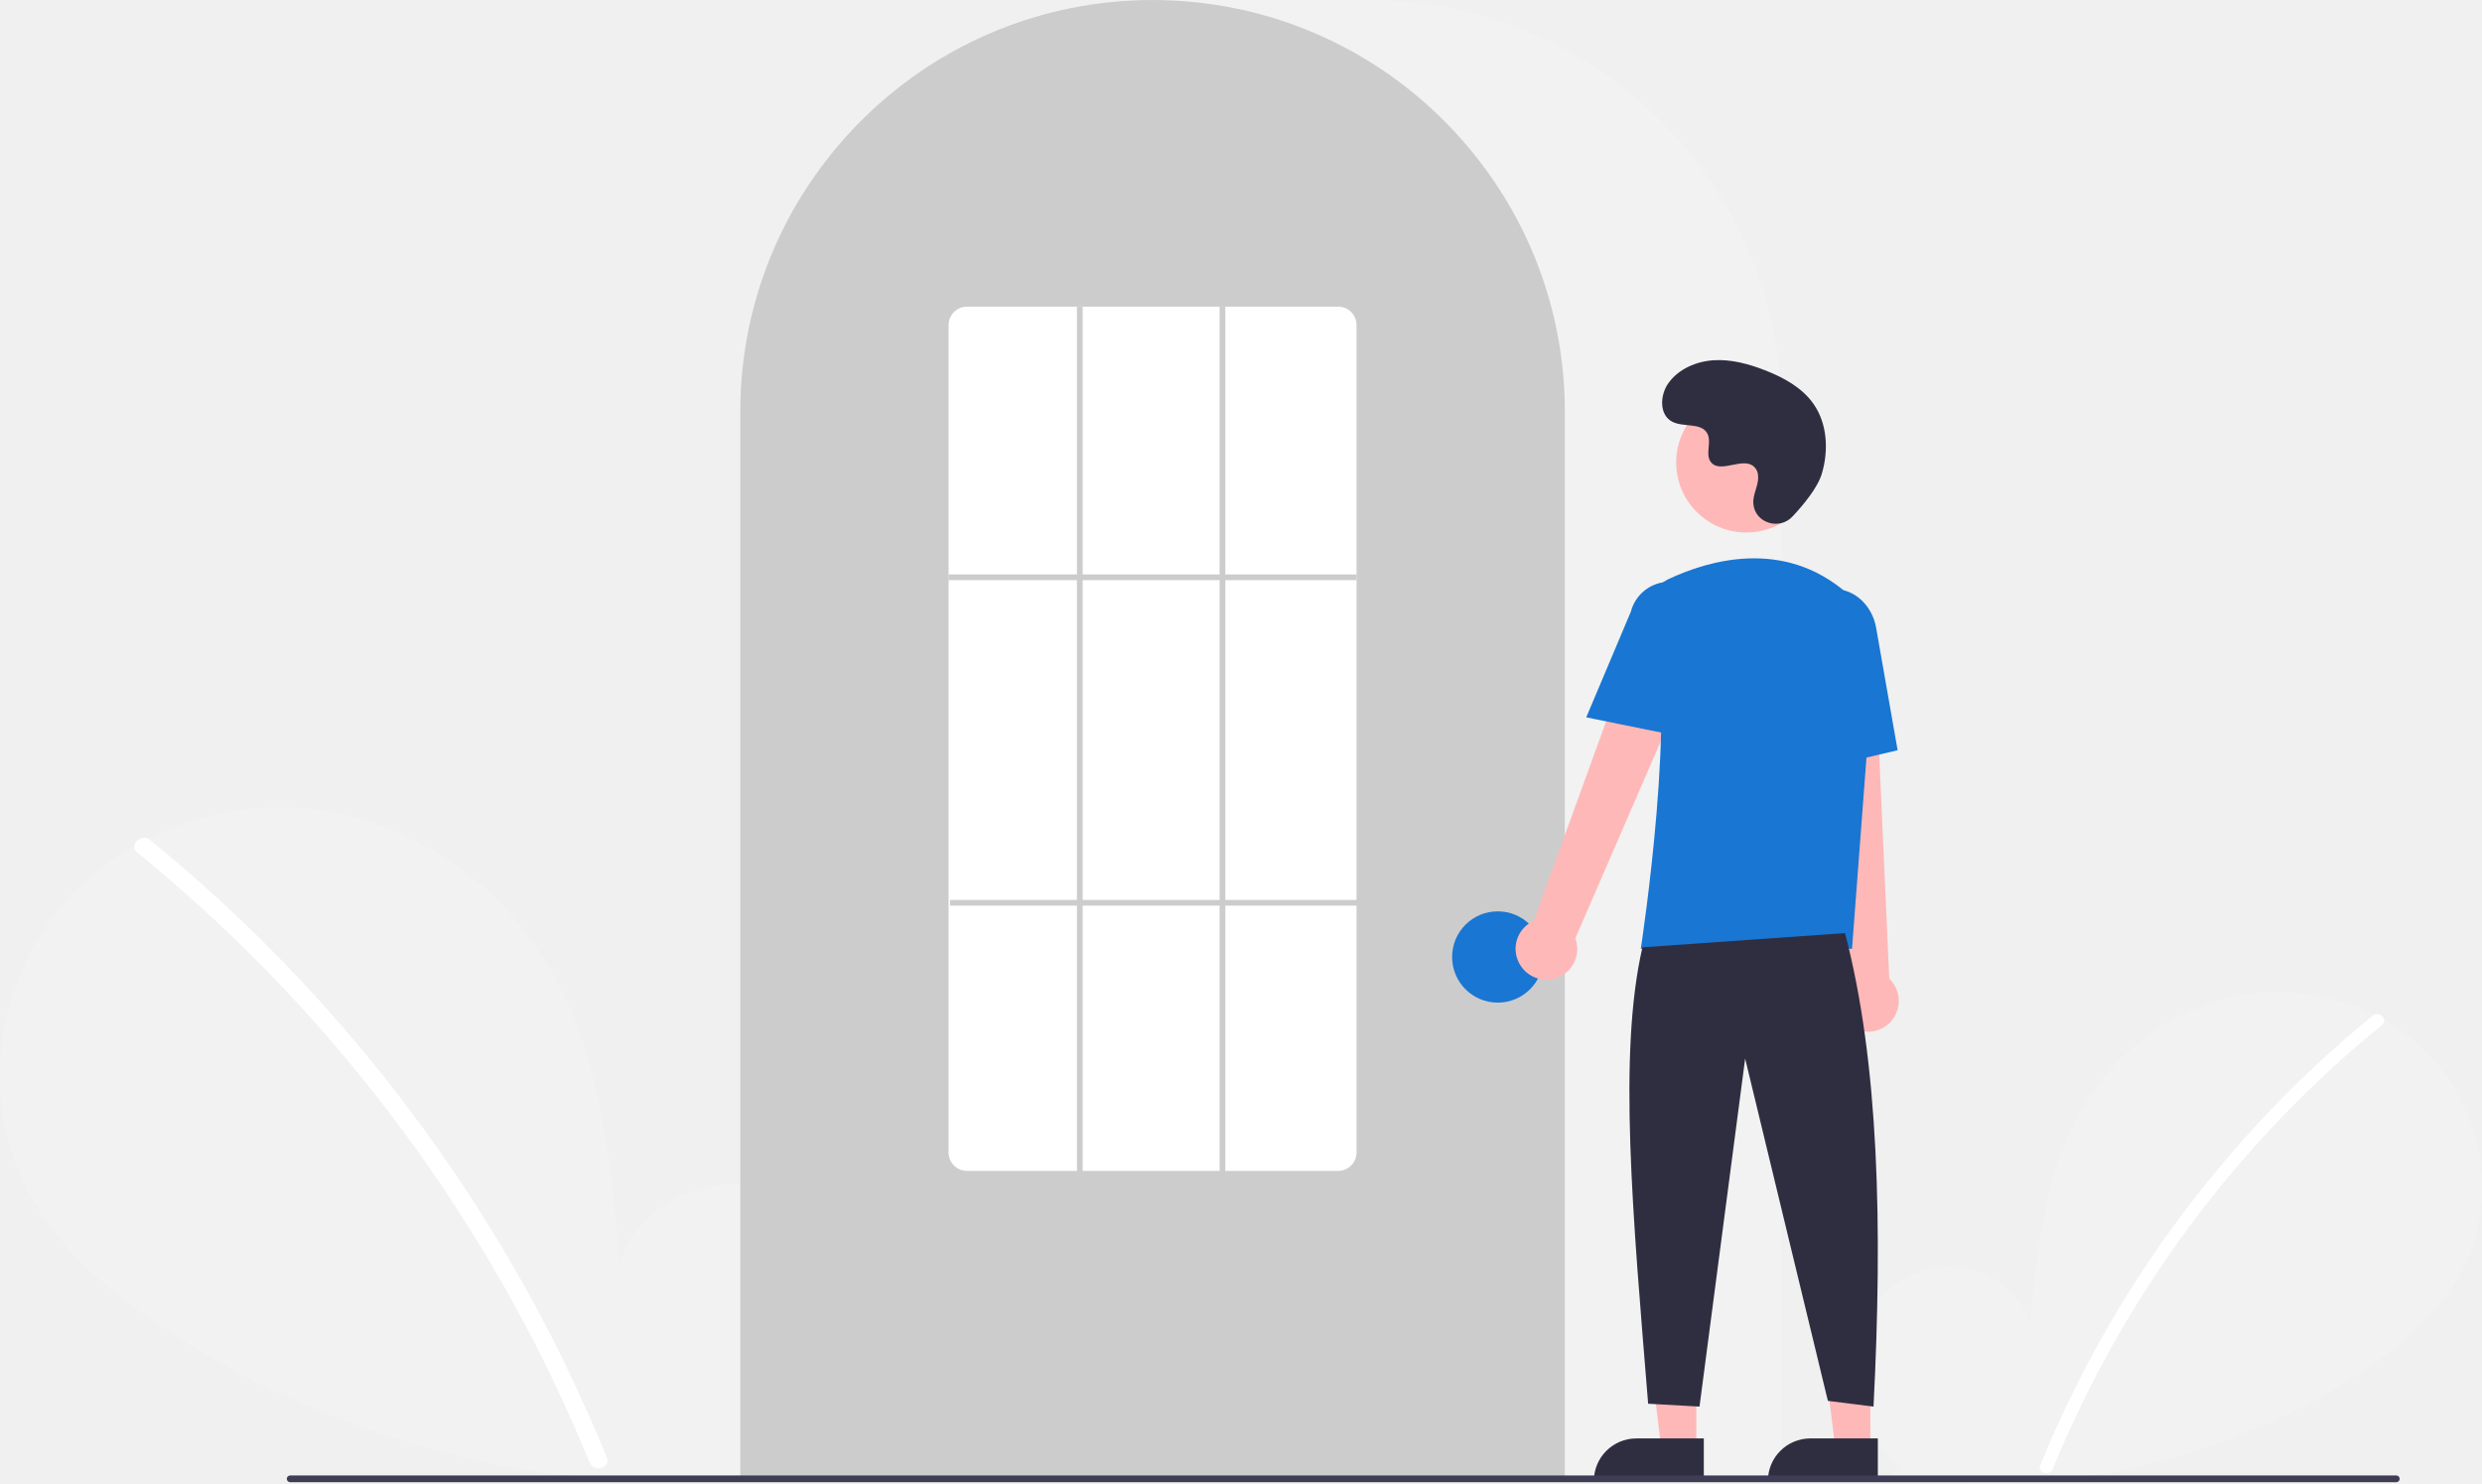
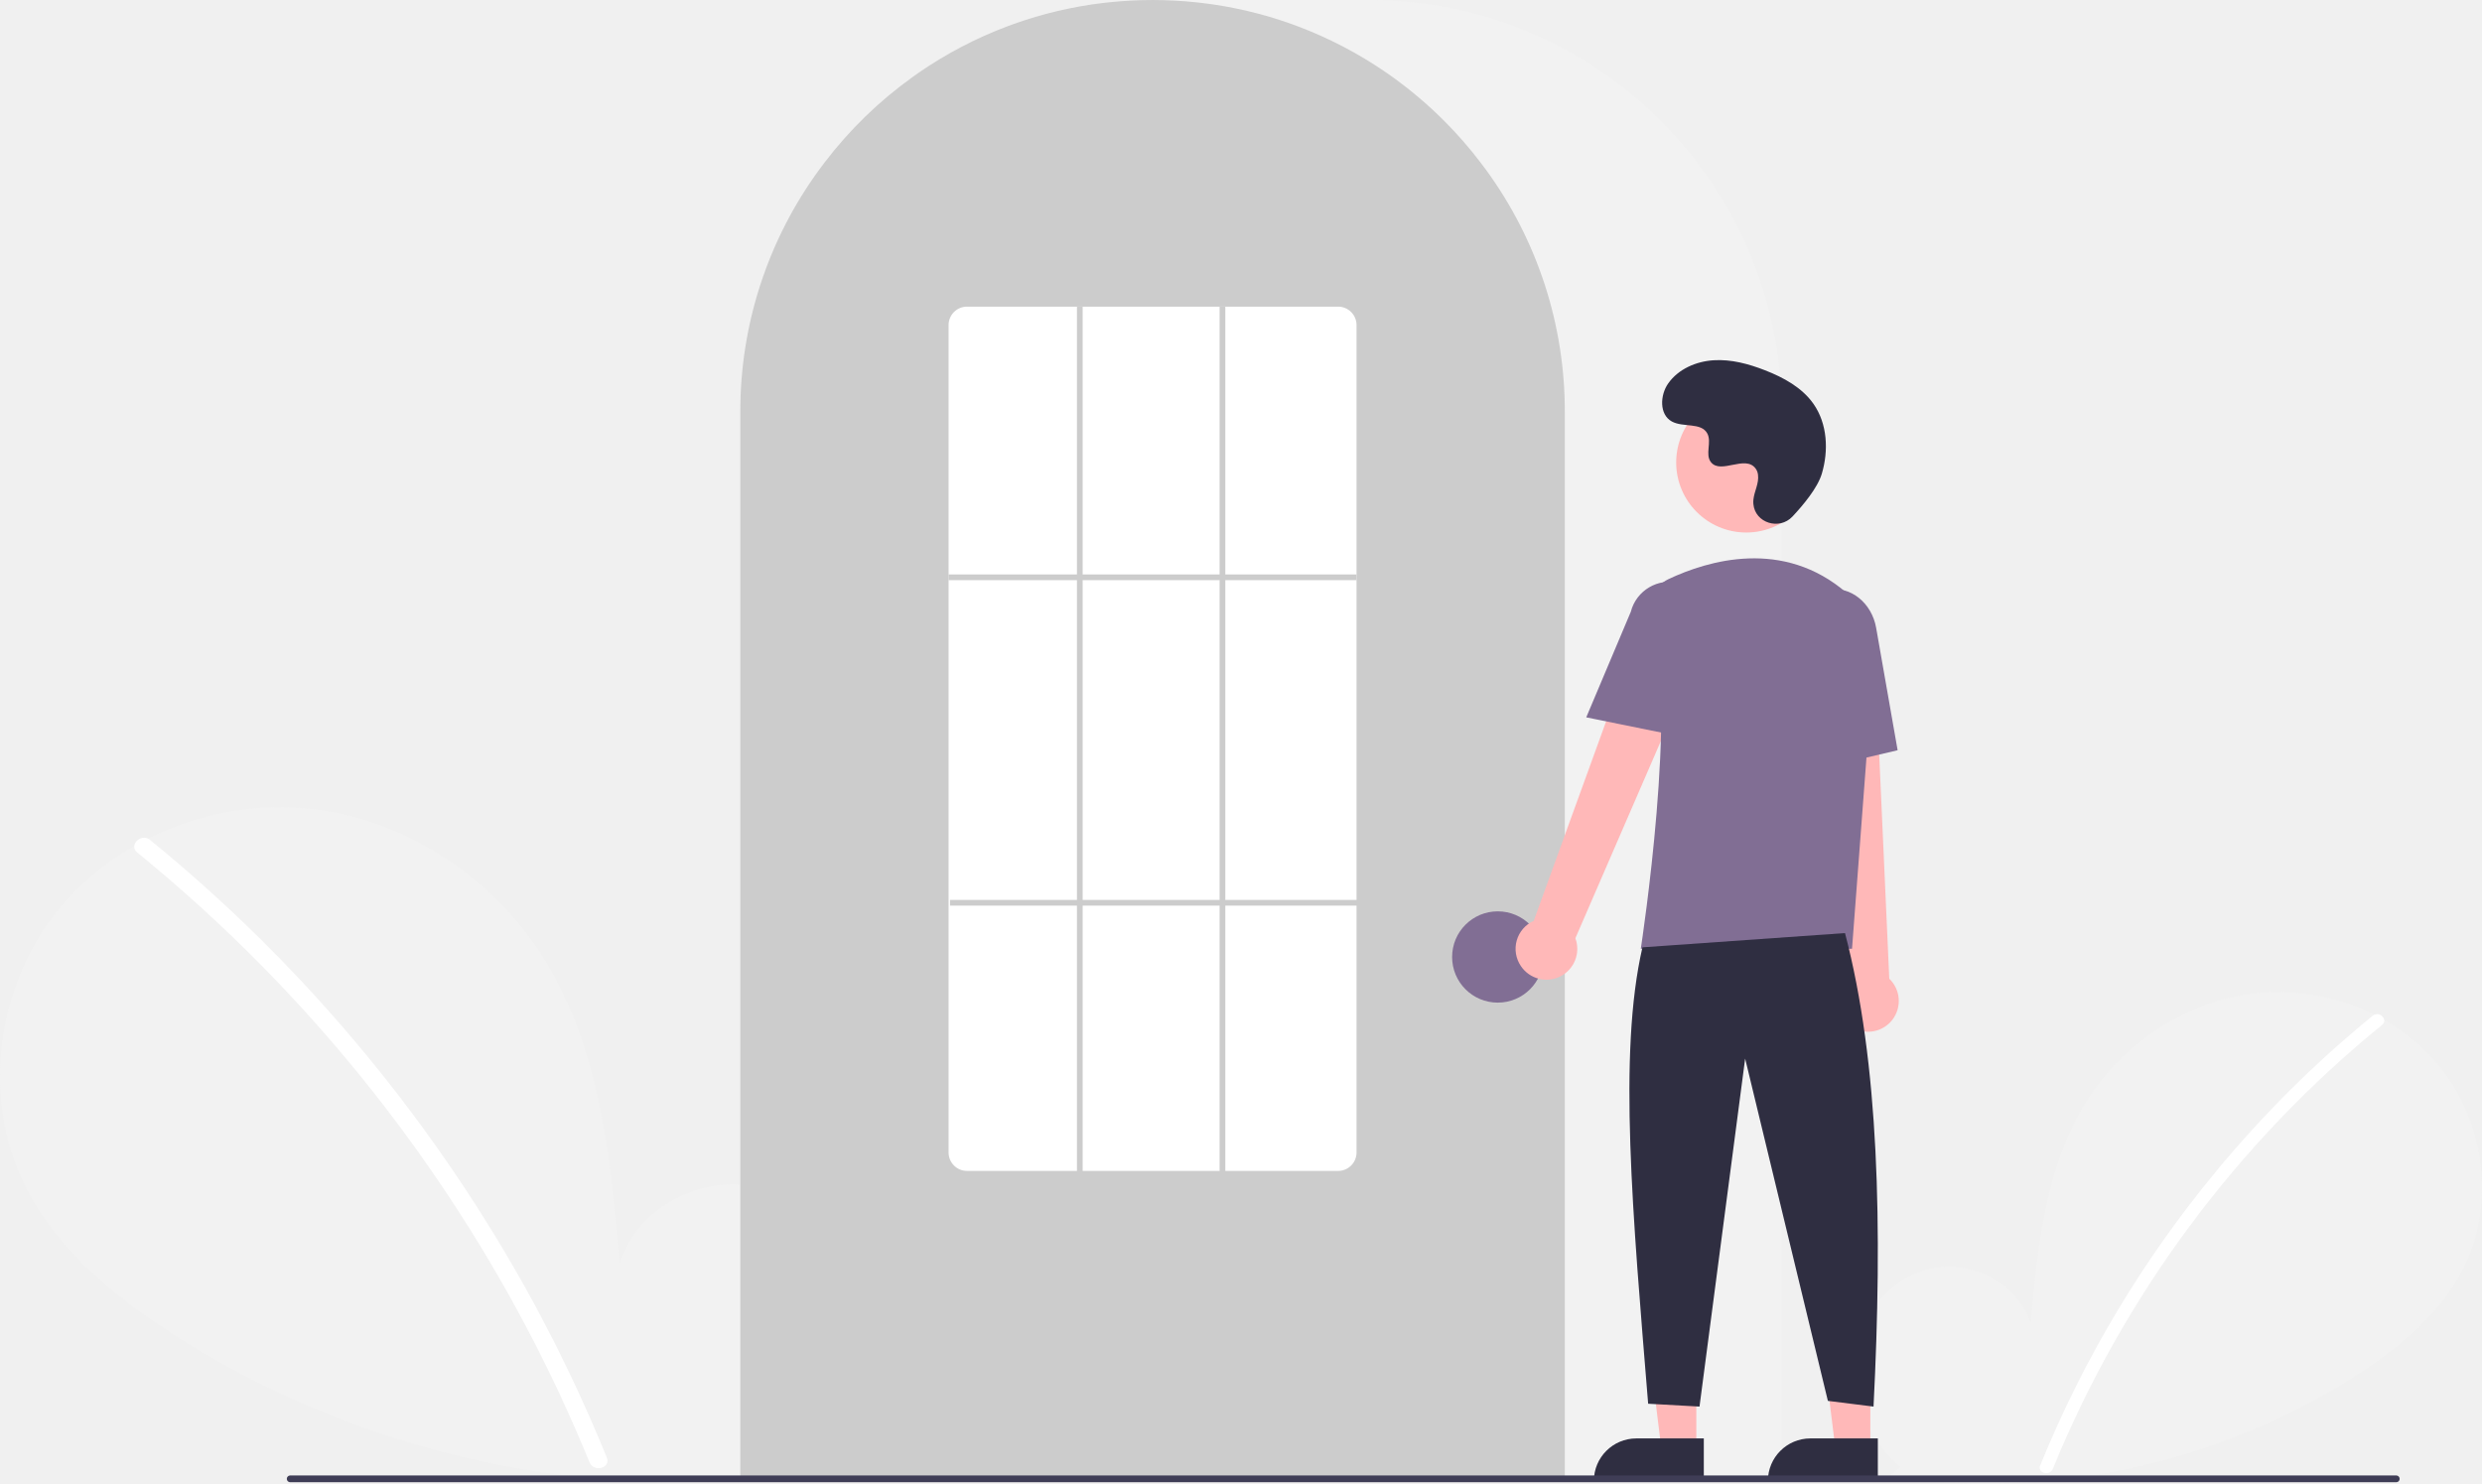
<svg xmlns="http://www.w3.org/2000/svg" data-name="Layer 1" width="870" height="520.139" viewBox="0 0 870 520.139">
  <path d="M831.092,704.187c-11.138-9.412-17.904-24.28-16.13-38.754s12.764-27.78,27.018-30.854,30.504,5.435,34.834,19.359c2.383-26.846,5.129-54.818,19.402-77.68,12.924-20.701,35.309-35.514,59.569-38.164s49.803,7.359,64.933,26.507,18.835,46.985,8.238,68.969c-7.806,16.195-22.188,28.247-37.257,38.052a240.452,240.452,0,0,1-164.454,35.977Z" transform="translate(-165 -189.9307)" fill="#f2f2f2" />
  <path d="M996.728,546.01a393.414,393.414,0,0,0-54.826,54.442,394.561,394.561,0,0,0-61.752,103.194c-1.112,2.725,3.313,3.911,4.412,1.216A392.342,392.342,0,0,1,999.963,549.245c2.284-1.86-.97-5.08-3.236-3.236Z" transform="translate(-165 -189.9307)" fill="#fff" />
  <path d="M445.067,701.63c15.299-12.927,24.591-33.348,22.154-53.228s-17.531-38.156-37.11-42.377-41.897,7.464-47.844,26.59c-3.273-36.873-7.044-75.292-26.648-106.693-17.751-28.433-48.497-48.778-81.818-52.418s-68.404,10.107-89.185,36.407-25.869,64.535-11.315,94.729c10.722,22.243,30.475,38.797,51.172,52.264,66.03,42.965,147.939,60.884,225.877,49.415" transform="translate(-165 -189.9307)" fill="#f2f2f2" />
  <path d="M217.567,484.373a540.355,540.355,0,0,1,75.304,74.777A548.076,548.076,0,0,1,352.257,647.04a545.835,545.835,0,0,1,25.43,53.846c1.527,3.743-4.55,5.372-6.06,1.671a536.36,536.36,0,0,0-49.009-92.727A539.734,539.734,0,0,0,256.889,528.632a538.441,538.441,0,0,0-43.766-39.815c-3.138-2.555,1.332-6.978,4.444-4.444Z" transform="translate(-165 -189.9307)" fill="#fff" />
  <path d="M789.5,708.931h-365v-374.5c0-79.678,64.822-144.5,144.5-144.5h76c79.677,0,144.5,64.822,144.5,144.5Z" transform="translate(-165 -189.9307)" fill="#f2f2f2" />
  <path d="M713.5,708.931h-289v-374.5a143.382,143.382,0,0,1,27.596-84.944c.664-.905,1.326-1.798,2.009-2.681a144.466,144.466,0,0,1,30.754-29.851c.66-.48,1.322-.952,1.994-1.423a144.16,144.16,0,0,1,31.472-16.459c.661-.25,1.334-.501,2.007-.742a144.02,144.02,0,0,1,31.108-7.336c.658-.09,1.333-.16,2.008-.23a146.288,146.288,0,0,1,31.105,0c.673.07,1.349.141,2.014.231a143.995,143.995,0,0,1,31.1,7.335c.673.241,1.346.492,2.009.743a143.799,143.799,0,0,1,31.106,16.216c.672.461,1.344.933,2.006,1.405a145.987,145.987,0,0,1,18.384,15.564,144.305,144.305,0,0,1,12.724,14.551c.681.88,1.343,1.773,2.005,2.677A143.382,143.382,0,0,1,713.5,334.431Z" transform="translate(-165 -189.9307)" fill="#ccc" />
-   <circle cx="525" cy="335.5" r="16" fill="#1976D2" />
+   <circle cx="525" cy="335.5" r="16" fill="#816E94" />
  <polygon points="594.599 507.783 582.339 507.783 576.506 460.495 594.601 460.496 594.599 507.783" fill="#ffb8b8" />
  <path d="M573.582,504.28h23.644a0,0,0,0,1,0,0v14.887a0,0,0,0,1,0,0H558.695a0,0,0,0,1,0,0v0a14.887,14.887,0,0,1,14.887-14.887Z" fill="#2f2e41" />
  <polygon points="655.599 507.783 643.339 507.783 637.506 460.495 655.601 460.496 655.599 507.783" fill="#ffb8b8" />
  <path d="M634.582,504.28h23.644a0,0,0,0,1,0,0v14.887a0,0,0,0,1,0,0H619.695a0,0,0,0,1,0,0v0a14.887,14.887,0,0,1,14.887-14.887Z" fill="#2f2e41" />
  <path d="M698.098,528.6a10.743,10.743,0,0,1,4.511-15.843l41.676-114.867L764.791,409.082,717.206,518.853a10.801,10.801,0,0,1-19.109,9.748Z" transform="translate(-165 -189.9307)" fill="#ffb8b8" />
  <path d="M814.336,550.184a10.743,10.743,0,0,1-2.893-16.217L798.533,412.458l23.338,1.066L827.236,533.045a10.801,10.801,0,0,1-12.9,17.139Z" transform="translate(-165 -189.9307)" fill="#ffb8b8" />
  <circle cx="612.106" cy="162.123" r="24.561" fill="#ffb8b8" />
-   <path d="M814.18,522.549H740.133l.089-.576c.133-.861,13.197-86.439,3.562-114.436a11.813,11.813,0,0,1,6.069-14.584h0c13.772-6.485,40.208-14.471,62.52,4.909a28.234,28.234,0,0,1,9.459,23.396Z" transform="translate(-165 -189.9307)" fill="#1976D2" />
-   <path d="M754.354,448.181,721.018,441.418l15.626-37.03a13.997,13.997,0,0,1,27.106,6.998Z" transform="translate(-165 -189.9307)" fill="#1976D2" />
-   <path d="M797.05,460.739l-2.004-45.941c-1.52-8.636,3.424-16.8,11.027-18.135,7.605-1.33,15.032,4.66,16.558,13.36l7.533,42.928Z" transform="translate(-165 -189.9307)" fill="#1976D2" />
+   <path d="M814.18,522.549H740.133l.089-.576c.133-.861,13.197-86.439,3.562-114.436a11.813,11.813,0,0,1,6.069-14.584h0c13.772-6.485,40.208-14.471,62.52,4.909a28.234,28.234,0,0,1,9.459,23.396Z" transform="translate(-165 -189.9307)" fill="#816E94" />
+   <path d="M754.354,448.181,721.018,441.418l15.626-37.03a13.997,13.997,0,0,1,27.106,6.998Z" transform="translate(-165 -189.9307)" fill="#816E94" />
+   <path d="M797.05,460.739l-2.004-45.941c-1.52-8.636,3.424-16.8,11.027-18.135,7.605-1.33,15.032,4.66,16.558,13.36l7.533,42.928Z" transform="translate(-165 -189.9307)" fill="#816E94" />
  <path d="M811.716,517.049c11.915,45.377,13.214,103.069,10,166l-16-2-29-120-16,122-18-1c-5.377-66.03-10.613-122.715-2-160Z" transform="translate(-165 -189.9307)" fill="#2f2e41" />
  <path d="M793.289,371.035c-4.582,4.881-13.091,2.261-13.688-4.407a8.055,8.055,0,0,1,.01-1.556c.308-2.954,2.015-5.635,1.606-8.754a4.59,4.59,0,0,0-.84-2.149c-3.651-4.889-12.222,2.187-15.668-2.239-2.113-2.714.371-6.987-1.251-10.021-2.14-4.004-8.479-2.029-12.454-4.221-4.423-2.439-4.158-9.225-1.247-13.353,3.551-5.034,9.776-7.72,15.923-8.107s12.253,1.275,17.992,3.511c6.521,2.541,12.988,6.054,17.001,11.788,4.88,6.973,5.35,16.348,2.909,24.502C802.098,360.99,797.031,367.049,793.289,371.035Z" transform="translate(-165 -189.9307)" fill="#2f2e41" />
  <path d="M1004.982,709.574h-738.294a1.191,1.191,0,0,1,0-2.381h738.294a1.191,1.191,0,0,1,0,2.381Z" transform="translate(-165 -189.9307)" fill="#3f3d56" />
  <path d="M634,600.431H504a6.465,6.465,0,0,1-6.5-6.415V303.846a6.465,6.465,0,0,1,6.5-6.415H634a6.465,6.465,0,0,1,6.5,6.415V594.015A6.465,6.465,0,0,1,634,600.431Z" transform="translate(-165 -189.9307)" fill="#fff" />
  <rect x="332.5" y="201.39" width="143" height="2" fill="#ccc" />
  <rect x="333" y="315.5" width="143" height="2" fill="#ccc" />
  <rect x="377.5" y="107.5" width="2" height="304" fill="#ccc" />
  <rect x="427.5" y="107.5" width="2" height="304" fill="#ccc" />
</svg>
